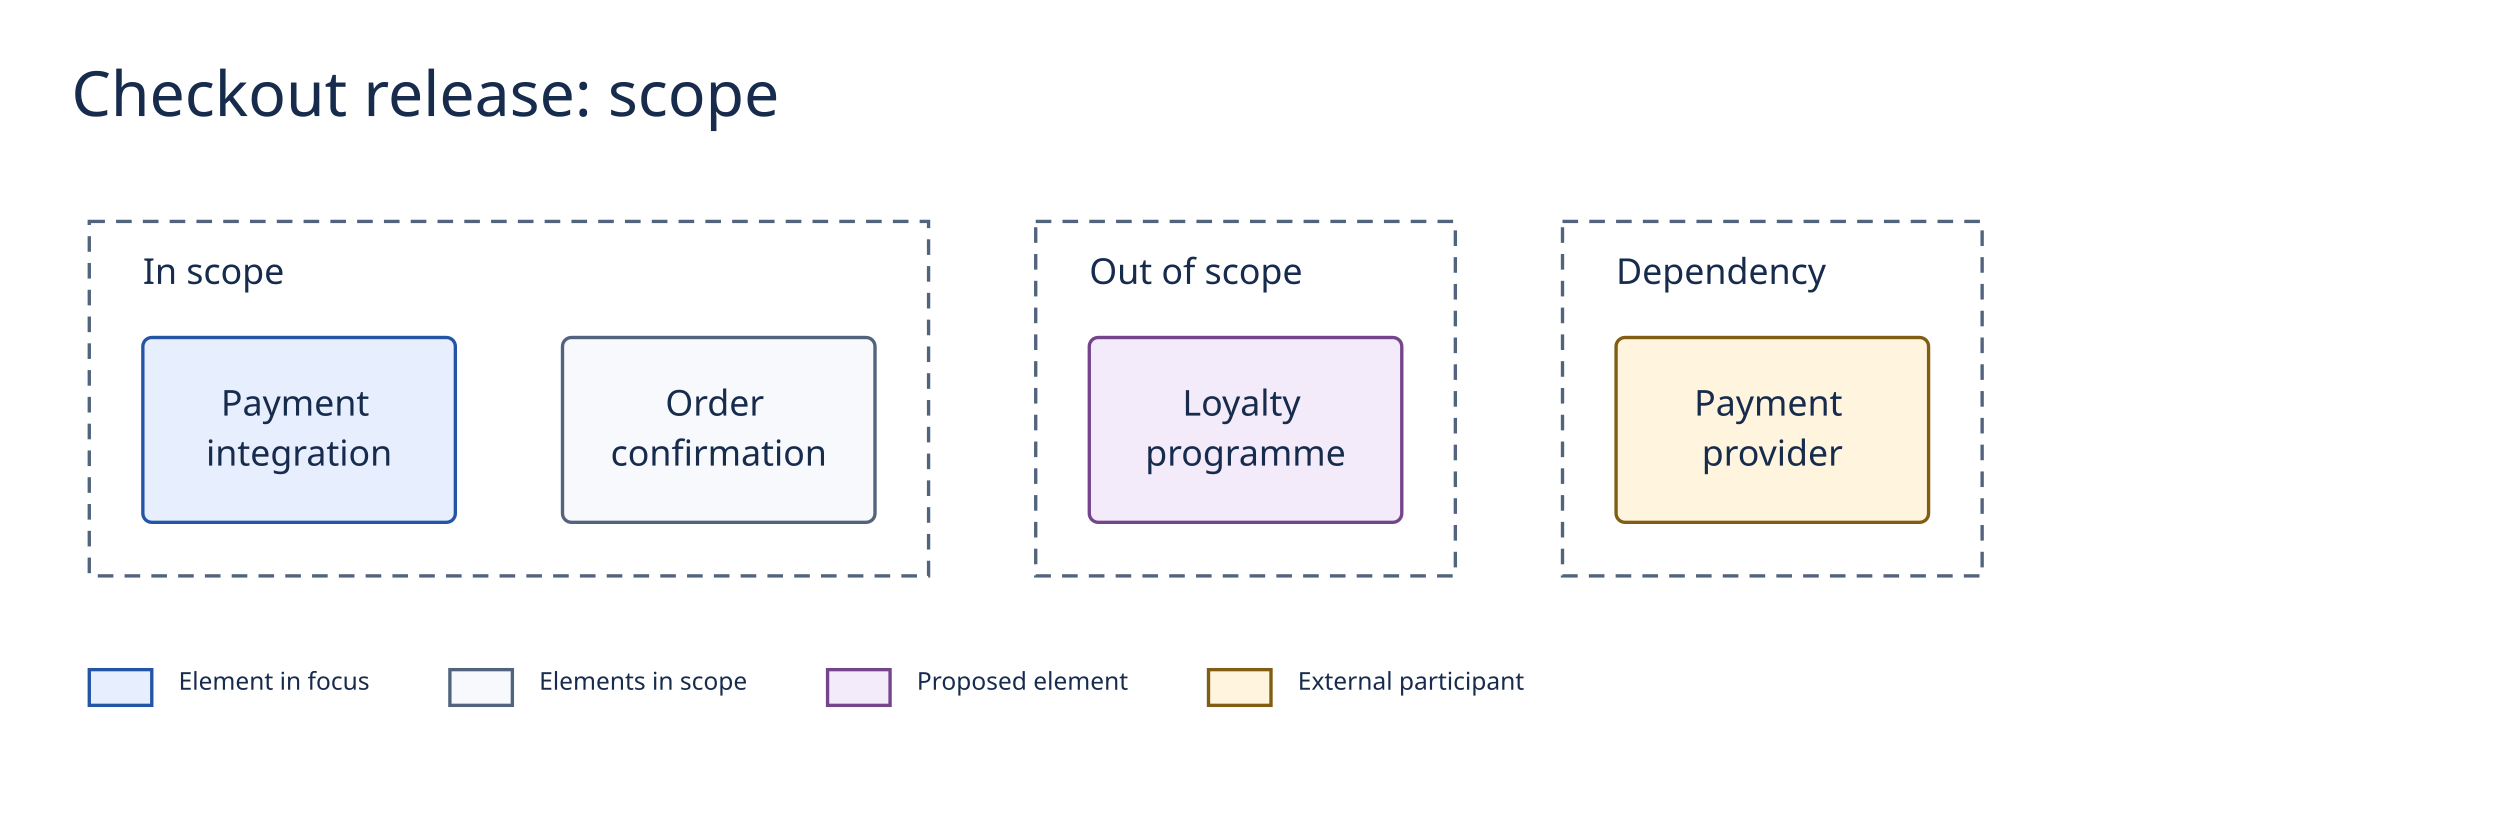
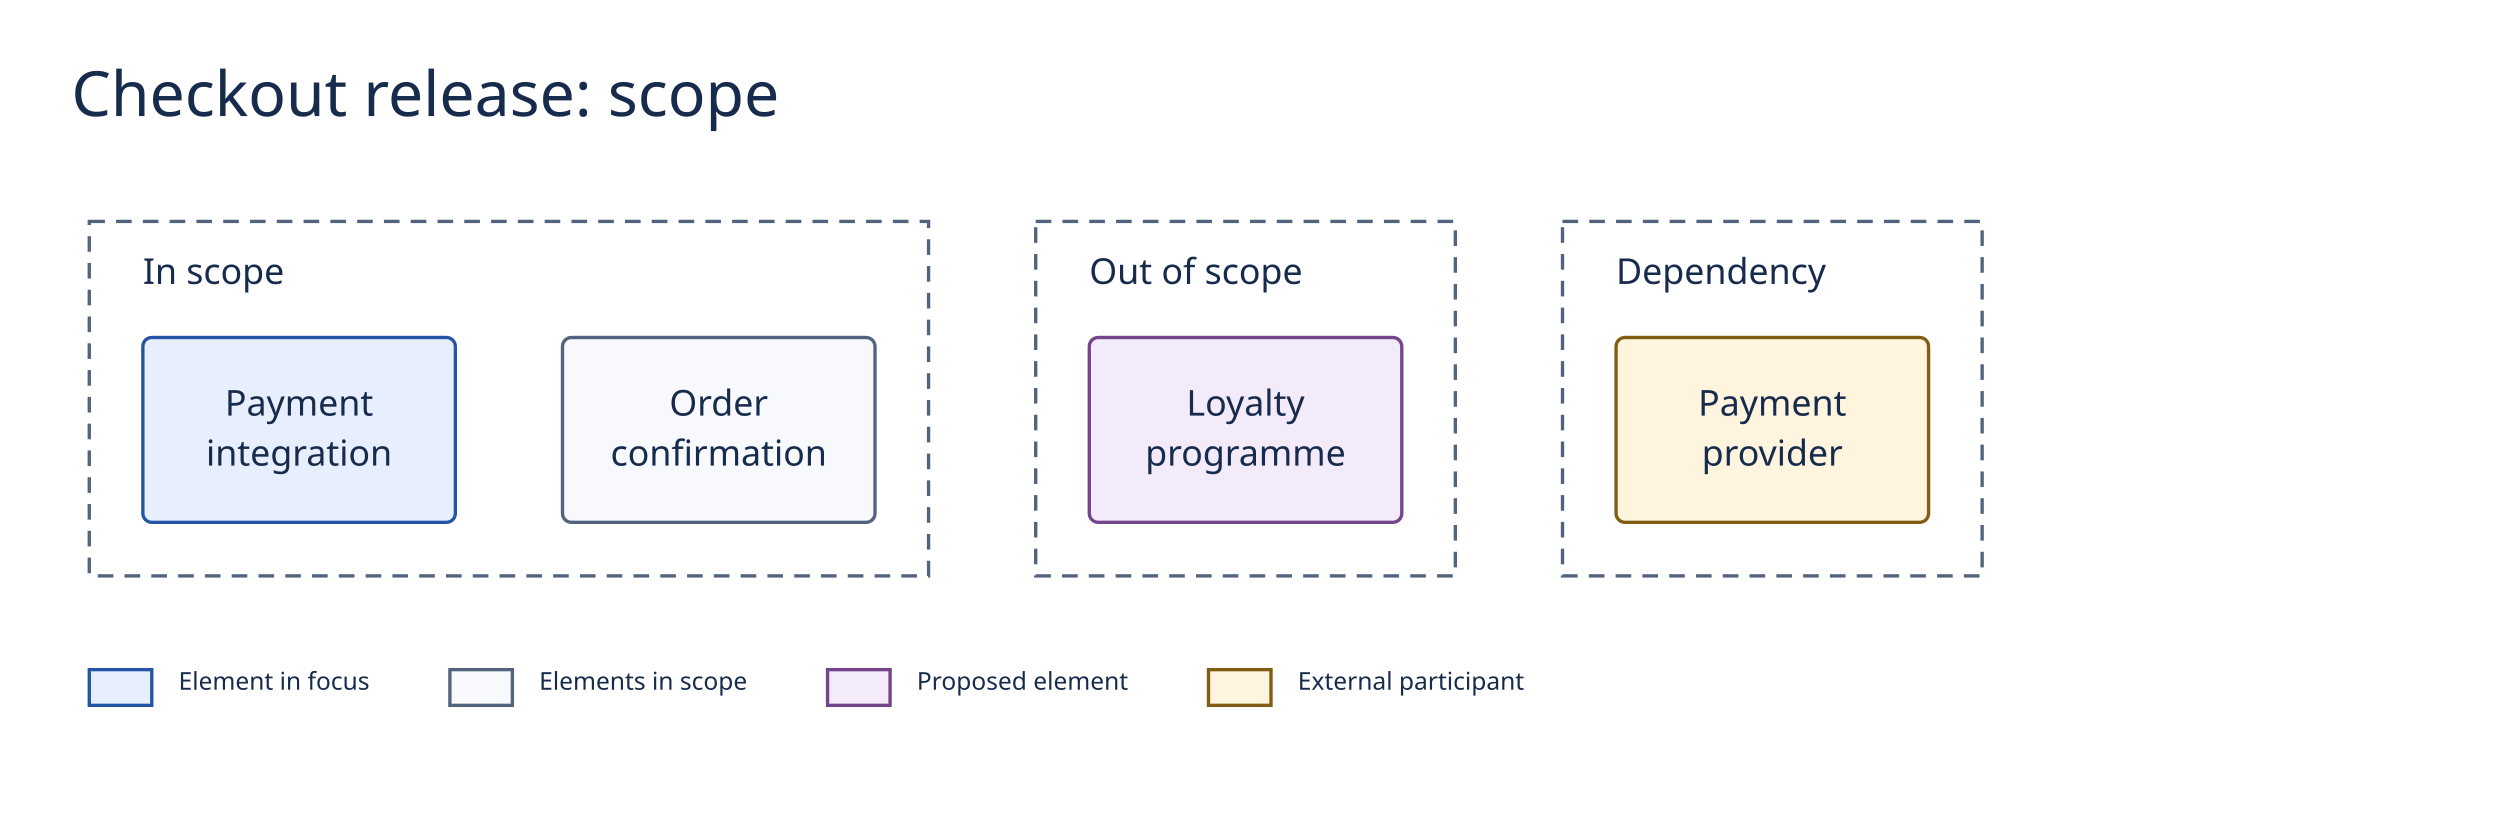
<svg xmlns="http://www.w3.org/2000/svg" viewBox="0 0 1120 366" width="1120" height="366" lang="en" role="img" aria-labelledby="b4-en-document-title b4-en-document-desc" data-archatlas="0.1" data-measured-with="pillow">
  <defs />
  <rect width="1120" height="366" fill="#ffffff" data-role="canvas" />
  <rect id="b4-en-shape-group-g_in" data-id="g_in" data-role="group" data-parent="" data-kind="boundary" fill="#ffffff" stroke="#52647d" stroke-width="1.5" data-box="40 99.2 376 158.8" stroke-dasharray="7 5" x="40" y="99.2" width="376" height="158.8" rx="0" />
  <rect id="b4-en-shape-node-pay" data-id="pay" data-role="node" data-parent="g_in" data-kind="component" fill="#e7efff" stroke="#2455a4" stroke-width="1.5" data-box="64 151.2 140 82.8" x="64" y="151.2" width="140" height="82.8" rx="4" />
  <rect id="b4-en-shape-node-conf" data-id="conf" data-role="node" data-parent="g_in" data-kind="component" fill="#f7f9fc" stroke="#52647d" stroke-width="1.5" data-box="252 151.2 140 82.8" x="252" y="151.2" width="140" height="82.8" rx="4" />
  <rect id="b4-en-shape-group-g_out" data-id="g_out" data-role="group" data-parent="" data-kind="boundary" fill="#ffffff" stroke="#52647d" stroke-width="1.5" data-box="464 99.2 188 158.8" stroke-dasharray="7 5" x="464" y="99.2" width="188" height="158.8" rx="0" />
  <rect id="b4-en-shape-node-loyal" data-id="loyal" data-role="node" data-parent="g_out" data-kind="component" fill="#f3eafa" stroke="#75458b" stroke-width="1.5" data-box="488 151.2 140 82.8" x="488" y="151.2" width="140" height="82.8" rx="4" />
  <rect id="b4-en-shape-group-g_dep" data-id="g_dep" data-role="group" data-parent="" data-kind="boundary" fill="#ffffff" stroke="#52647d" stroke-width="1.5" data-box="700 99.2 188 158.8" stroke-dasharray="7 5" x="700" y="99.2" width="188" height="158.8" rx="0" />
  <rect id="b4-en-shape-node-prov" data-id="prov" data-role="node" data-parent="g_dep" data-kind="external" fill="#fff5df" stroke="#805d12" stroke-width="1.5" data-box="724 151.2 140 82.8" x="724" y="151.2" width="140" height="82.8" rx="4" />
  <rect id="b4-en-shape-legend-swatch-__legend-swatch-0" data-id="__legend-swatch-0" data-role="legend-swatch" data-parent="" data-kind="component" fill="#e7efff" stroke="#2455a4" stroke-width="1.5" data-box="40 300 28 16" x="40" y="300" width="28" height="16" rx="0" />
  <rect id="b4-en-shape-legend-swatch-__legend-swatch-1" data-id="__legend-swatch-1" data-role="legend-swatch" data-parent="" data-kind="component" fill="#f7f9fc" stroke="#52647d" stroke-width="1.5" data-box="201.547 300 28 16" x="201.547" y="300" width="28" height="16" rx="0" />
  <rect id="b4-en-shape-legend-swatch-__legend-swatch-2" data-id="__legend-swatch-2" data-role="legend-swatch" data-parent="" data-kind="component" fill="#f3eafa" stroke="#75458b" stroke-width="1.5" data-box="370.75 300 28 16" x="370.75" y="300" width="28" height="16" rx="0" />
  <rect id="b4-en-shape-legend-swatch-__legend-swatch-3" data-id="__legend-swatch-3" data-role="legend-swatch" data-parent="" data-kind="component" fill="#fff5df" stroke="#805d12" stroke-width="1.5" data-box="541.406 300 28 16" x="541.406" y="300" width="28" height="16" rx="0" />
  <text id="b4-en-text-title-figure-title" data-id="figure-title" data-role="title" data-owner="" x="32" y="52" data-source="Checkout release: scope" font-size="28" font-family="&quot;Noto Sans CJK SC&quot;, &quot;Source Han Sans SC&quot;, &quot;PingFang SC&quot;, &quot;Microsoft YaHei&quot;, &quot;WenQuanYi Zen Hei&quot;, &quot;Noto Sans&quot;, &quot;DejaVu Sans&quot;, &quot;Liberation Sans&quot;, sans-serif" text-anchor="start" fill="#172b4d" data-text-box="32 24 317.109 39.2">
    <tspan x="32" y="52">
-       <tspan font-family="Noto Sans">Checkout release: scope</tspan>
+       <tspan font-family="Noto Sans" x="32">Checkout</tspan>
+       <tspan font-family="Noto Sans" x="155.531"> </tspan>
+       <tspan font-family="Noto Sans" x="162.812">release:</tspan>
+       <tspan font-family="Noto Sans" x="265.031"> </tspan>
+       <tspan font-family="Noto Sans" x="272.312">scope</tspan>
    </tspan>
  </text>
  <text id="b4-en-text-group-title-g_in-title" data-id="g_in-title" data-role="group-title" data-owner="g_in" x="64" y="127.2" data-source="In scope" font-size="16" font-family="&quot;Noto Sans CJK SC&quot;, &quot;Source Han Sans SC&quot;, &quot;PingFang SC&quot;, &quot;Microsoft YaHei&quot;, &quot;WenQuanYi Zen Hei&quot;, &quot;Noto Sans&quot;, &quot;DejaVu Sans&quot;, &quot;Liberation Sans&quot;, sans-serif" text-anchor="start" fill="#172b4d" data-text-box="64 111.2 63.375 22.4">
    <tspan x="64" y="127.2">
-       <tspan font-family="Noto Sans">In scope</tspan>
+       <tspan font-family="Noto Sans" x="64">In</tspan>
+       <tspan font-family="Noto Sans" x="79.312"> </tspan>
+       <tspan font-family="Noto Sans" x="83.469">scope</tspan>
    </tspan>
  </text>
-   <text id="b4-en-text-name-pay-name" data-id="pay-name" data-role="name" data-owner="pay" x="134" y="186.2" data-source="Payment integration" font-size="16" font-family="&quot;Noto Sans CJK SC&quot;, &quot;Source Han Sans SC&quot;, &quot;PingFang SC&quot;, &quot;Microsoft YaHei&quot;, &quot;WenQuanYi Zen Hei&quot;, &quot;Noto Sans&quot;, &quot;DejaVu Sans&quot;, &quot;Liberation Sans&quot;, sans-serif" text-anchor="middle" fill="#172b4d" data-text-box="92.289 170.2 83.422 44.8">
-     <tspan x="134" y="186.2">
-       <tspan font-family="Noto Sans">Payment</tspan>
+   <text id="b4-en-text-name-pay-name" data-id="pay-name" data-role="name" data-owner="pay" x="134" y="186.2" data-source="Payment integration" font-size="16" font-family="&quot;Noto Sans CJK SC&quot;, &quot;Source Han Sans SC&quot;, &quot;PingFang SC&quot;, &quot;Microsoft YaHei&quot;, &quot;WenQuanYi Zen Hei&quot;, &quot;Noto Sans&quot;, &quot;DejaVu Sans&quot;, &quot;Liberation Sans&quot;, sans-serif" text-anchor="start" fill="#172b4d" data-text-box="92.289 170.2 83.422 44.8">
+     <tspan x="100.766" y="186.2">
+       <tspan font-family="Noto Sans" x="100.766">Payment</tspan>
    </tspan>
-     <tspan x="134" y="208.6">
-       <tspan font-family="Noto Sans">integration</tspan>
+     <tspan x="92.289" y="208.6">
+       <tspan font-family="Noto Sans" x="92.289">integration</tspan>
    </tspan>
  </text>
-   <text id="b4-en-text-name-conf-name" data-id="conf-name" data-role="name" data-owner="conf" x="322" y="186.2" data-source="Order confirmation" font-size="16" font-family="&quot;Noto Sans CJK SC&quot;, &quot;Source Han Sans SC&quot;, &quot;PingFang SC&quot;, &quot;Microsoft YaHei&quot;, &quot;WenQuanYi Zen Hei&quot;, &quot;Noto Sans&quot;, &quot;DejaVu Sans&quot;, &quot;Liberation Sans&quot;, sans-serif" text-anchor="middle" fill="#172b4d" data-text-box="273.547 170.2 96.906 44.8">
-     <tspan x="322" y="186.2">
-       <tspan font-family="Noto Sans">Order</tspan>
+   <text id="b4-en-text-name-conf-name" data-id="conf-name" data-role="name" data-owner="conf" x="322" y="186.2" data-source="Order confirmation" font-size="16" font-family="&quot;Noto Sans CJK SC&quot;, &quot;Source Han Sans SC&quot;, &quot;PingFang SC&quot;, &quot;Microsoft YaHei&quot;, &quot;WenQuanYi Zen Hei&quot;, &quot;Noto Sans&quot;, &quot;DejaVu Sans&quot;, &quot;Liberation Sans&quot;, sans-serif" text-anchor="start" fill="#172b4d" data-text-box="273.547 170.2 96.906 44.8">
+     <tspan x="299.859" y="186.2">
+       <tspan font-family="Noto Sans" x="299.859">Order</tspan>
    </tspan>
-     <tspan x="322" y="208.6">
-       <tspan font-family="Noto Sans">confirmation</tspan>
+     <tspan x="273.547" y="208.6">
+       <tspan font-family="Noto Sans" x="273.547">confirmation</tspan>
    </tspan>
  </text>
  <text id="b4-en-text-group-title-g_out-title" data-id="g_out-title" data-role="group-title" data-owner="g_out" x="488" y="127.2" data-source="Out of scope" font-size="16" font-family="&quot;Noto Sans CJK SC&quot;, &quot;Source Han Sans SC&quot;, &quot;PingFang SC&quot;, &quot;Microsoft YaHei&quot;, &quot;WenQuanYi Zen Hei&quot;, &quot;Noto Sans&quot;, &quot;DejaVu Sans&quot;, &quot;Liberation Sans&quot;, sans-serif" text-anchor="start" fill="#172b4d" data-text-box="488 111.2 95.578 22.4">
    <tspan x="488" y="127.2">
-       <tspan font-family="Noto Sans">Out of scope</tspan>
+       <tspan font-family="Noto Sans" x="488">Out</tspan>
+       <tspan font-family="Noto Sans" x="516.172"> </tspan>
+       <tspan font-family="Noto Sans" x="520.328">of</tspan>
+       <tspan font-family="Noto Sans" x="535.516"> </tspan>
+       <tspan font-family="Noto Sans" x="539.672">scope</tspan>
    </tspan>
  </text>
-   <text id="b4-en-text-name-loyal-name" data-id="loyal-name" data-role="name" data-owner="loyal" x="558" y="186.2" data-source="Loyalty programme" font-size="16" font-family="&quot;Noto Sans CJK SC&quot;, &quot;Source Han Sans SC&quot;, &quot;PingFang SC&quot;, &quot;Microsoft YaHei&quot;, &quot;WenQuanYi Zen Hei&quot;, &quot;Noto Sans&quot;, &quot;DejaVu Sans&quot;, &quot;Liberation Sans&quot;, sans-serif" text-anchor="middle" fill="#172b4d" data-text-box="513.062 170.2 89.875 44.8">
-     <tspan x="558" y="186.2">
-       <tspan font-family="Noto Sans">Loyalty</tspan>
+   <text id="b4-en-text-name-loyal-name" data-id="loyal-name" data-role="name" data-owner="loyal" x="558" y="186.2" data-source="Loyalty programme" font-size="16" font-family="&quot;Noto Sans CJK SC&quot;, &quot;Source Han Sans SC&quot;, &quot;PingFang SC&quot;, &quot;Microsoft YaHei&quot;, &quot;WenQuanYi Zen Hei&quot;, &quot;Noto Sans&quot;, &quot;DejaVu Sans&quot;, &quot;Liberation Sans&quot;, sans-serif" text-anchor="start" fill="#172b4d" data-text-box="513.062 170.2 89.875 44.8">
+     <tspan x="531.523" y="186.2">
+       <tspan font-family="Noto Sans" x="531.523">Loyalty</tspan>
    </tspan>
-     <tspan x="558" y="208.6">
-       <tspan font-family="Noto Sans">programme</tspan>
+     <tspan x="513.062" y="208.6">
+       <tspan font-family="Noto Sans" x="513.062">programme</tspan>
    </tspan>
  </text>
  <text id="b4-en-text-group-title-g_dep-title" data-id="g_dep-title" data-role="group-title" data-owner="g_dep" x="724" y="127.2" data-source="Dependency" font-size="16" font-family="&quot;Noto Sans CJK SC&quot;, &quot;Source Han Sans SC&quot;, &quot;PingFang SC&quot;, &quot;Microsoft YaHei&quot;, &quot;WenQuanYi Zen Hei&quot;, &quot;Noto Sans&quot;, &quot;DejaVu Sans&quot;, &quot;Liberation Sans&quot;, sans-serif" text-anchor="start" fill="#172b4d" data-text-box="724 111.2 94.094 22.4">
    <tspan x="724" y="127.2">
-       <tspan font-family="Noto Sans">Dependency</tspan>
+       <tspan font-family="Noto Sans" x="724">Dependency</tspan>
    </tspan>
  </text>
-   <text id="b4-en-text-name-prov-name" data-id="prov-name" data-role="name" data-owner="prov" x="794" y="186.2" data-source="Payment provider" font-size="16" font-family="&quot;Noto Sans CJK SC&quot;, &quot;Source Han Sans SC&quot;, &quot;PingFang SC&quot;, &quot;Microsoft YaHei&quot;, &quot;WenQuanYi Zen Hei&quot;, &quot;Noto Sans&quot;, &quot;DejaVu Sans&quot;, &quot;Liberation Sans&quot;, sans-serif" text-anchor="middle" fill="#172b4d" data-text-box="760.766 170.2 66.469 44.8">
-     <tspan x="794" y="186.2">
-       <tspan font-family="Noto Sans">Payment</tspan>
+   <text id="b4-en-text-name-prov-name" data-id="prov-name" data-role="name" data-owner="prov" x="794" y="186.2" data-source="Payment provider" font-size="16" font-family="&quot;Noto Sans CJK SC&quot;, &quot;Source Han Sans SC&quot;, &quot;PingFang SC&quot;, &quot;Microsoft YaHei&quot;, &quot;WenQuanYi Zen Hei&quot;, &quot;Noto Sans&quot;, &quot;DejaVu Sans&quot;, &quot;Liberation Sans&quot;, sans-serif" text-anchor="start" fill="#172b4d" data-text-box="760.766 170.2 66.469 44.8">
+     <tspan x="760.766" y="186.2">
+       <tspan font-family="Noto Sans" x="760.766">Payment</tspan>
    </tspan>
-     <tspan x="794" y="208.6">
-       <tspan font-family="Noto Sans">provider</tspan>
+     <tspan x="762.375" y="208.6">
+       <tspan font-family="Noto Sans" x="762.375">provider</tspan>
    </tspan>
  </text>
  <text id="b4-en-text-legend-legend-0" data-id="legend-0" data-role="legend" data-owner="" x="80" y="309" data-source="Element in focus" font-size="11" font-family="&quot;Noto Sans CJK SC&quot;, &quot;Source Han Sans SC&quot;, &quot;PingFang SC&quot;, &quot;Microsoft YaHei&quot;, &quot;WenQuanYi Zen Hei&quot;, &quot;Noto Sans&quot;, &quot;DejaVu Sans&quot;, &quot;Liberation Sans&quot;, sans-serif" text-anchor="start" fill="#172b4d" data-text-box="80 298 85.547 15.4">
    <tspan x="80" y="309">
-       <tspan font-family="Noto Sans">Element in focus</tspan>
+       <tspan font-family="Noto Sans" x="80">Element</tspan>
+       <tspan font-family="Noto Sans" x="122.406"> </tspan>
+       <tspan font-family="Noto Sans" x="125.266">in</tspan>
+       <tspan font-family="Noto Sans" x="134.906"> </tspan>
+       <tspan font-family="Noto Sans" x="137.766">focus</tspan>
    </tspan>
  </text>
  <text id="b4-en-text-legend-legend-1" data-id="legend-1" data-role="legend" data-owner="" x="241.547" y="309" data-source="Elements in scope" font-size="11" font-family="&quot;Noto Sans CJK SC&quot;, &quot;Source Han Sans SC&quot;, &quot;PingFang SC&quot;, &quot;Microsoft YaHei&quot;, &quot;WenQuanYi Zen Hei&quot;, &quot;Noto Sans&quot;, &quot;DejaVu Sans&quot;, &quot;Liberation Sans&quot;, sans-serif" text-anchor="start" fill="#172b4d" data-text-box="241.547 298 93.203 15.4">
    <tspan x="241.547" y="309">
-       <tspan font-family="Noto Sans">Elements in scope</tspan>
+       <tspan font-family="Noto Sans" x="241.547">Elements</tspan>
+       <tspan font-family="Noto Sans" x="289.219"> </tspan>
+       <tspan font-family="Noto Sans" x="292.078">in</tspan>
+       <tspan font-family="Noto Sans" x="301.719"> </tspan>
+       <tspan font-family="Noto Sans" x="304.578">scope</tspan>
    </tspan>
  </text>
  <text id="b4-en-text-legend-legend-2" data-id="legend-2" data-role="legend" data-owner="" x="410.75" y="309" data-source="Proposed element" font-size="11" font-family="&quot;Noto Sans CJK SC&quot;, &quot;Source Han Sans SC&quot;, &quot;PingFang SC&quot;, &quot;Microsoft YaHei&quot;, &quot;WenQuanYi Zen Hei&quot;, &quot;Noto Sans&quot;, &quot;DejaVu Sans&quot;, &quot;Liberation Sans&quot;, sans-serif" text-anchor="start" fill="#172b4d" data-text-box="410.75 298 94.656 15.4">
    <tspan x="410.75" y="309">
-       <tspan font-family="Noto Sans">Proposed element</tspan>
+       <tspan font-family="Noto Sans" x="410.75">Proposed</tspan>
+       <tspan font-family="Noto Sans" x="460.047"> </tspan>
+       <tspan font-family="Noto Sans" x="462.906">element</tspan>
    </tspan>
  </text>
  <text id="b4-en-text-legend-legend-3" data-id="legend-3" data-role="legend" data-owner="" x="581.406" y="309" data-source="External participant" font-size="11" font-family="&quot;Noto Sans CJK SC&quot;, &quot;Source Han Sans SC&quot;, &quot;PingFang SC&quot;, &quot;Microsoft YaHei&quot;, &quot;WenQuanYi Zen Hei&quot;, &quot;Noto Sans&quot;, &quot;DejaVu Sans&quot;, &quot;Liberation Sans&quot;, sans-serif" text-anchor="start" fill="#172b4d" data-text-box="581.406 298 101.438 15.4">
    <tspan x="581.406" y="309">
-       <tspan font-family="Noto Sans">External participant</tspan>
+       <tspan font-family="Noto Sans" x="581.406">External</tspan>
+       <tspan font-family="Noto Sans" x="623.859"> </tspan>
+       <tspan font-family="Noto Sans" x="626.719">participant</tspan>
    </tspan>
  </text>
</svg>
